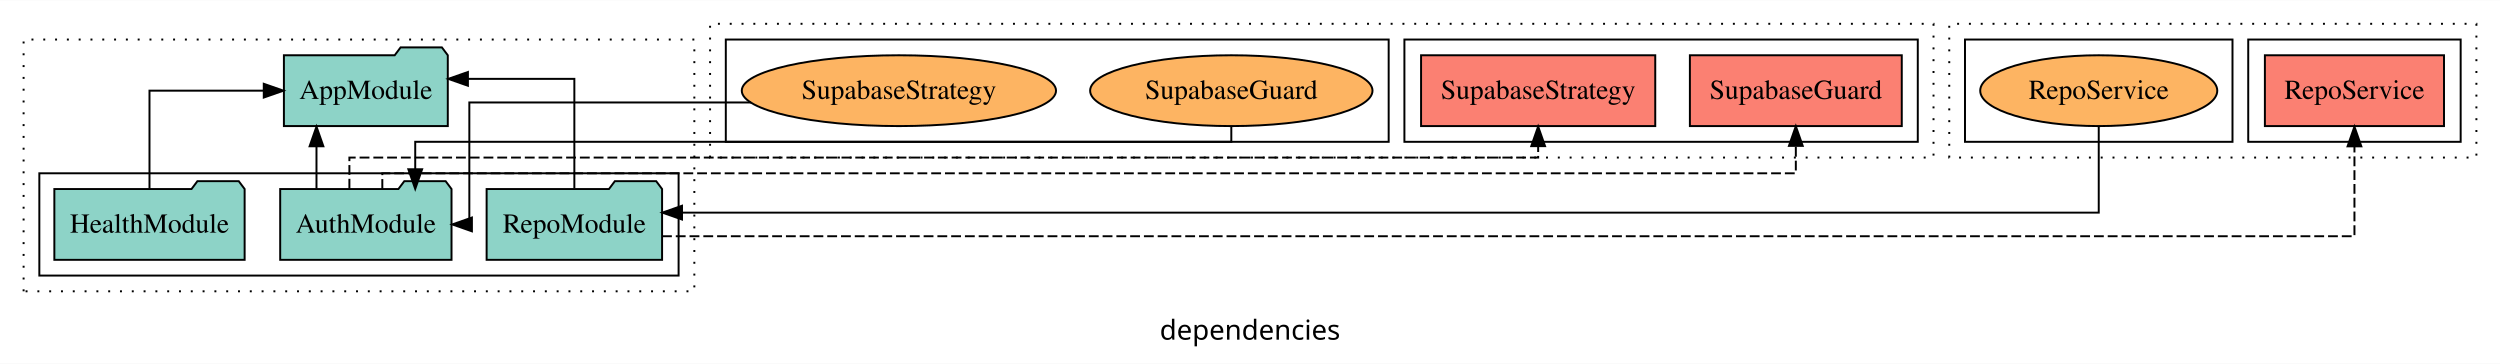
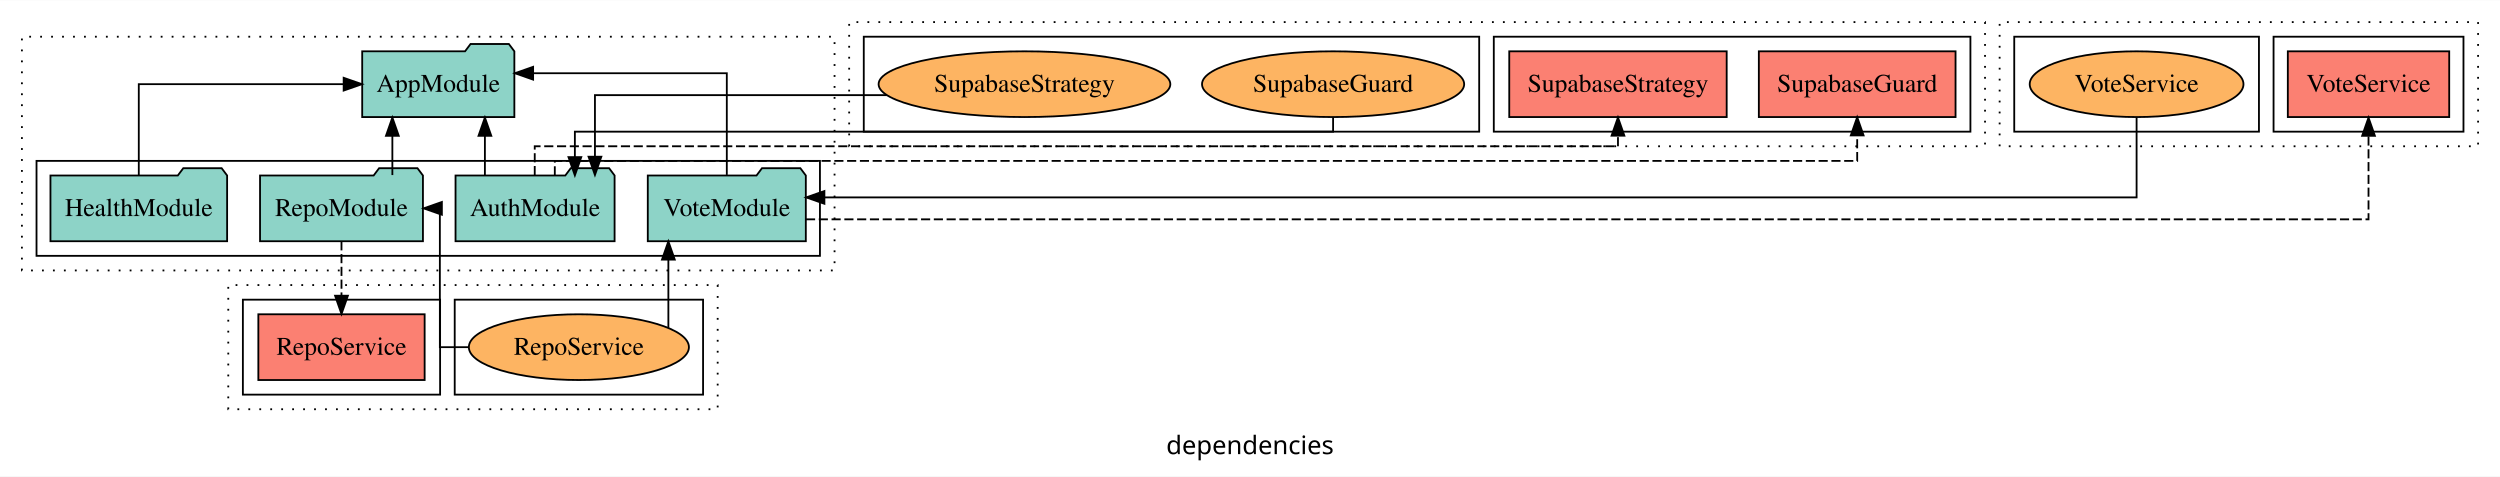
- <svg xmlns="http://www.w3.org/2000/svg" width="1271pt" height="185pt" viewBox="0.00 0.00 1271.00 184.80">
-   <g id="graph0" class="graph" transform="scale(1 1) rotate(0) translate(4 180.8)">
-     <polygon fill="white" stroke="transparent" points="-4,4 -4,-180.8 1267,-180.8 1267,4 -4,4" />
-     <text text-anchor="middle" x="631.5" y="-8.2" font-family="sans-serif" font-size="14.00">dependencies</text>
+ <svg xmlns="http://www.w3.org/2000/svg" width="1369pt" height="261pt" viewBox="0.00 0.00 1369.00 260.80">
+   <g id="graph0" class="graph" transform="scale(1 1) rotate(0) translate(4 256.8)">
+     <polygon fill="white" stroke="transparent" points="-4,4 -4,-256.8 1365,-256.8 1365,4 -4,4" />
+     <text text-anchor="middle" x="680.5" y="-8.2" font-family="sans-serif" font-size="14.00">dependencies</text>
    <g id="clust1" class="cluster">
-       <polygon fill="none" stroke="black" stroke-dasharray="1,5" points="8,-32.8 8,-160.8 349,-160.8 349,-32.8 8,-32.8" />
+       <polygon fill="none" stroke="black" stroke-dasharray="1,5" points="8,-108.8 8,-236.8 453,-236.8 453,-108.8 8,-108.8" />
    </g>
    <g id="clust3" class="cluster">
-       <polygon fill="none" stroke="black" points="16,-40.8 16,-92.8 341,-92.8 341,-40.8 16,-40.8" />
+       <polygon fill="none" stroke="black" points="16,-116.8 16,-168.8 445,-168.8 445,-116.8 16,-116.8" />
    </g>
    <g id="clust7" class="cluster">
-       <polygon fill="none" stroke="black" stroke-dasharray="1,5" points="357,-100.8 357,-168.8 979,-168.8 979,-100.8 357,-100.8" />
+       <polygon fill="none" stroke="black" stroke-dasharray="1,5" points="461,-176.8 461,-244.8 1083,-244.8 1083,-176.8 461,-176.8" />
    </g>
    <g id="clust10" class="cluster">
-       <polygon fill="none" stroke="black" points="710,-108.8 710,-160.8 971,-160.8 971,-108.8 710,-108.8" />
+       <polygon fill="none" stroke="black" points="814,-184.8 814,-236.8 1075,-236.8 1075,-184.8 814,-184.8" />
    </g>
    <g id="clust12" class="cluster">
-       <polygon fill="none" stroke="black" points="365,-108.8 365,-160.8 702,-160.8 702,-108.8 365,-108.8" />
+       <polygon fill="none" stroke="black" points="469,-184.8 469,-236.8 806,-236.8 806,-184.8 469,-184.8" />
    </g>
    <g id="clust19" class="cluster">
-       <polygon fill="none" stroke="black" stroke-dasharray="1,5" points="987,-100.8 987,-168.8 1255,-168.8 1255,-100.8 987,-100.8" />
+       <polygon fill="none" stroke="black" stroke-dasharray="1,5" points="121,-32.8 121,-100.8 389,-100.8 389,-32.8 121,-32.8" />
    </g>
    <g id="clust22" class="cluster">
-       <polygon fill="none" stroke="black" points="1139,-108.8 1139,-160.8 1247,-160.8 1247,-108.8 1139,-108.8" />
+       <polygon fill="none" stroke="black" points="129,-40.8 129,-92.8 237,-92.8 237,-40.8 129,-40.8" />
    </g>
    <g id="clust24" class="cluster">
-       <polygon fill="none" stroke="black" points="995,-108.8 995,-160.8 1131,-160.8 1131,-108.8 995,-108.8" />
+       <polygon fill="none" stroke="black" points="245,-40.8 245,-92.8 381,-92.8 381,-40.8 245,-40.8" />
+     </g>
+     <g id="clust25" class="cluster">
+       <polygon fill="none" stroke="black" stroke-dasharray="1,5" points="1091,-176.8 1091,-244.8 1353,-244.8 1353,-176.8 1091,-176.8" />
+     </g>
+     <g id="clust28" class="cluster">
+       <polygon fill="none" stroke="black" points="1241,-184.8 1241,-236.8 1345,-236.8 1345,-184.8 1241,-184.8" />
+     </g>
+     <g id="clust30" class="cluster">
+       <polygon fill="none" stroke="black" points="1099,-184.8 1099,-236.8 1233,-236.8 1233,-184.8 1099,-184.8" />
    </g>
    <g id="node1" class="node">
-       <polygon fill="#8dd3c7" stroke="black" points="225.55,-84.8 222.55,-88.8 201.55,-88.8 198.55,-84.8 138.45,-84.8 138.45,-48.8 225.55,-48.8 225.55,-84.8" />
-       <text text-anchor="middle" x="182" y="-62.6" font-family="Times,serif" font-size="14.00">AuthModule</text>
+       <polygon fill="#8dd3c7" stroke="black" points="332.55,-160.8 329.55,-164.8 308.55,-164.8 305.55,-160.8 245.45,-160.8 245.45,-124.8 332.55,-124.8 332.55,-160.8" />
+       <text text-anchor="middle" x="289" y="-138.6" font-family="Times,serif" font-size="14.00">AuthModule</text>
+     </g>
+     <g id="node5" class="node">
+       <polygon fill="#8dd3c7" stroke="black" points="277.66,-228.8 274.66,-232.8 253.66,-232.8 250.66,-228.8 194.34,-228.8 194.34,-192.8 277.66,-192.8 277.66,-228.8" />
+       <text text-anchor="middle" x="236" y="-206.6" font-family="Times,serif" font-size="14.00">AppModule</text>
+     </g>
+     <g id="edge1" class="edge">
+       <path fill="none" stroke="black" d="M261.53,-161.02C261.53,-161.02 261.53,-182.53 261.53,-182.53" />
+       <polygon fill="black" stroke="black" points="258.03,-182.53 261.53,-192.53 265.03,-182.53 258.03,-182.53" />
+     </g>
+     <g id="node6" class="node">
+       <polygon fill="#fb8072" stroke="black" points="1066.86,-228.8 959.14,-228.8 959.14,-192.8 1066.86,-192.8 1066.86,-228.8" />
+       <text text-anchor="middle" x="1013" y="-206.6" font-family="Times,serif" font-size="14.00">SupabaseGuard </text>
+     </g>
+     <g id="edge5" class="edge">
+       <path fill="none" stroke="black" stroke-dasharray="5,2" d="M299.81,-160.86C299.81,-165.29 299.81,-168.8 299.81,-168.8 299.81,-168.8 1013,-168.8 1013,-168.8 1013,-168.8 1013,-182.74 1013,-182.74" />
+       <polygon fill="black" stroke="black" points="1009.5,-182.74 1013,-192.74 1016.5,-182.74 1009.5,-182.74" />
+     </g>
+     <g id="node7" class="node">
+       <polygon fill="#fb8072" stroke="black" points="941.53,-228.8 822.47,-228.8 822.47,-192.8 941.53,-192.8 941.53,-228.8" />
+       <text text-anchor="middle" x="882" y="-206.6" font-family="Times,serif" font-size="14.00">SupabaseStrategy </text>
+     </g>
+     <g id="edge6" class="edge">
+       <path fill="none" stroke="black" stroke-dasharray="5,2" d="M288.82,-160.99C288.82,-169.08 288.82,-176.8 288.82,-176.8 288.82,-176.8 882,-176.8 882,-176.8 882,-176.8 882,-182.61 882,-182.61" />
+       <polygon fill="black" stroke="black" points="878.5,-182.61 882,-192.61 885.5,-182.61 878.5,-182.61" />
+     </g>
+     <g id="node2" class="node">
+       <polygon fill="#8dd3c7" stroke="black" points="120.37,-160.8 117.37,-164.8 96.37,-164.8 93.37,-160.8 23.63,-160.8 23.63,-124.8 120.37,-124.8 120.37,-160.8" />
+       <text text-anchor="middle" x="72" y="-138.6" font-family="Times,serif" font-size="14.00">HealthModule</text>
+     </g>
+     <g id="edge2" class="edge">
+       <path fill="none" stroke="black" d="M72,-161.02C72,-181.17 72,-210.8 72,-210.8 72,-210.8 184.19,-210.8 184.19,-210.8" />
+       <polygon fill="black" stroke="black" points="184.19,-214.3 194.19,-210.8 184.19,-207.3 184.19,-214.3" />
+     </g>
+     <g id="node3" class="node">
+       <polygon fill="#8dd3c7" stroke="black" points="227.6,-160.8 224.6,-164.8 203.6,-164.8 200.6,-160.8 138.4,-160.8 138.4,-124.8 227.6,-124.8 227.6,-160.8" />
+       <text text-anchor="middle" x="183" y="-138.6" font-family="Times,serif" font-size="14.00">RepoModule</text>
+     </g>
+     <g id="edge3" class="edge">
+       <path fill="none" stroke="black" d="M210.86,-161.02C210.86,-161.02 210.86,-182.53 210.86,-182.53" />
+       <polygon fill="black" stroke="black" points="207.36,-182.53 210.86,-192.53 214.36,-182.53 207.36,-182.53" />
+     </g>
+     <g id="node10" class="node">
+       <polygon fill="#fb8072" stroke="black" points="228.53,-84.8 137.47,-84.8 137.47,-48.8 228.53,-48.8 228.53,-84.8" />
+       <text text-anchor="middle" x="183" y="-62.6" font-family="Times,serif" font-size="14.00">RepoService </text>
+     </g>
+     <g id="edge9" class="edge">
+       <path fill="none" stroke="black" stroke-dasharray="5,2" d="M183,-124.79C183,-124.79 183,-94.95 183,-94.95" />
+       <polygon fill="black" stroke="black" points="186.5,-94.95 183,-84.95 179.5,-94.95 186.5,-94.95" />
    </g>
    <g id="node4" class="node">
-       <polygon fill="#8dd3c7" stroke="black" points="223.66,-152.8 220.66,-156.8 199.66,-156.8 196.66,-152.8 140.34,-152.8 140.34,-116.8 223.66,-116.8 223.66,-152.8" />
-       <text text-anchor="middle" x="182" y="-130.6" font-family="Times,serif" font-size="14.00">AppModule</text>
-     </g>
-     <g id="edge1" class="edge">
-       <path fill="none" stroke="black" d="M156.9,-85.02C156.9,-85.02 156.9,-106.53 156.9,-106.53" />
-       <polygon fill="black" stroke="black" points="153.4,-106.53 156.9,-116.53 160.4,-106.53 153.4,-106.53" />
-     </g>
-     <g id="node5" class="node">
-       <polygon fill="#fb8072" stroke="black" points="962.86,-152.8 855.14,-152.8 855.14,-116.8 962.86,-116.8 962.86,-152.8" />
-       <text text-anchor="middle" x="909" y="-130.6" font-family="Times,serif" font-size="14.00">SupabaseGuard </text>
+       <polygon fill="#8dd3c7" stroke="black" points="437.27,-160.8 434.27,-164.8 413.27,-164.8 410.27,-160.8 350.73,-160.8 350.73,-124.8 437.27,-124.8 437.27,-160.8" />
+       <text text-anchor="middle" x="394" y="-138.6" font-family="Times,serif" font-size="14.00">VoteModule</text>
    </g>
    <g id="edge4" class="edge">
-       <path fill="none" stroke="black" stroke-dasharray="5,2" d="M190.37,-84.86C190.37,-89.29 190.37,-92.8 190.37,-92.8 190.37,-92.8 909,-92.8 909,-92.8 909,-92.8 909,-106.74 909,-106.74" />
-       <polygon fill="black" stroke="black" points="905.5,-106.74 909,-116.74 912.5,-106.74 905.5,-106.74" />
+       <path fill="none" stroke="black" d="M394,-161.09C394,-183.01 394,-216.8 394,-216.8 394,-216.8 287.93,-216.8 287.93,-216.8" />
+       <polygon fill="black" stroke="black" points="287.93,-213.3 277.93,-216.8 287.93,-220.3 287.93,-213.3" />
    </g>
-     <g id="node6" class="node">
-       <polygon fill="#fb8072" stroke="black" points="837.53,-152.8 718.47,-152.8 718.47,-116.8 837.53,-116.8 837.53,-152.8" />
-       <text text-anchor="middle" x="778" y="-130.6" font-family="Times,serif" font-size="14.00">SupabaseStrategy </text>
+     <g id="node12" class="node">
+       <polygon fill="#fb8072" stroke="black" points="1337.19,-228.8 1248.81,-228.8 1248.81,-192.8 1337.19,-192.8 1337.19,-228.8" />
+       <text text-anchor="middle" x="1293" y="-206.6" font-family="Times,serif" font-size="14.00">VoteService </text>
    </g>
-     <g id="edge5" class="edge">
-       <path fill="none" stroke="black" stroke-dasharray="5,2" d="M173.63,-84.99C173.63,-93.08 173.63,-100.8 173.63,-100.8 173.63,-100.8 778,-100.8 778,-100.8 778,-100.8 778,-106.61 778,-106.61" />
-       <polygon fill="black" stroke="black" points="774.5,-106.61 778,-116.61 781.5,-106.61 774.5,-106.61" />
+     <g id="edge11" class="edge">
+       <path fill="none" stroke="black" stroke-dasharray="5,2" d="M437.36,-136.8C616.94,-136.8 1293,-136.8 1293,-136.8 1293,-136.8 1293,-182.51 1293,-182.51" />
+       <polygon fill="black" stroke="black" points="1289.5,-182.51 1293,-192.51 1296.5,-182.51 1289.5,-182.51" />
    </g>
-     <g id="node2" class="node">
-       <polygon fill="#8dd3c7" stroke="black" points="120.37,-84.8 117.37,-88.8 96.37,-88.8 93.37,-84.8 23.63,-84.8 23.63,-48.8 120.37,-48.8 120.37,-84.8" />
-       <text text-anchor="middle" x="72" y="-62.6" font-family="Times,serif" font-size="14.00">HealthModule</text>
+     <g id="node8" class="node">
+       <ellipse fill="#fdb462" stroke="black" cx="726" cy="-210.8" rx="71.78" ry="18" />
+       <text text-anchor="middle" x="726" y="-206.6" font-family="Times,serif" font-size="14.00">SupabaseGuard</text>
    </g>
-     <g id="edge2" class="edge">
-       <path fill="none" stroke="black" d="M72,-85.02C72,-105.17 72,-134.8 72,-134.8 72,-134.8 130.1,-134.8 130.1,-134.8" />
-       <polygon fill="black" stroke="black" points="130.1,-138.3 140.1,-134.8 130.1,-131.3 130.1,-138.3" />
-     </g>
-     <g id="node3" class="node">
-       <polygon fill="#8dd3c7" stroke="black" points="332.6,-84.8 329.6,-88.8 308.6,-88.8 305.6,-84.8 243.4,-84.8 243.4,-48.8 332.6,-48.8 332.6,-84.8" />
-       <text text-anchor="middle" x="288" y="-62.6" font-family="Times,serif" font-size="14.00">RepoModule</text>
-     </g>
-     <g id="edge3" class="edge">
-       <path fill="none" stroke="black" d="M288,-85.09C288,-107.01 288,-140.8 288,-140.8 288,-140.8 233.89,-140.8 233.89,-140.8" />
-       <polygon fill="black" stroke="black" points="233.89,-137.3 223.89,-140.8 233.89,-144.3 233.89,-137.3" />
+     <g id="edge7" class="edge">
+       <path fill="none" stroke="black" d="M726,-192.74C726,-188.31 726,-184.8 726,-184.8 726,-184.8 310.8,-184.8 310.8,-184.8 310.8,-184.8 310.8,-170.86 310.8,-170.86" />
+       <polygon fill="black" stroke="black" points="314.3,-170.86 310.8,-160.86 307.3,-170.86 314.3,-170.86" />
    </g>
    <g id="node9" class="node">
-       <polygon fill="#fb8072" stroke="black" points="1238.53,-152.8 1147.47,-152.8 1147.47,-116.8 1238.53,-116.8 1238.53,-152.8" />
-       <text text-anchor="middle" x="1193" y="-130.6" font-family="Times,serif" font-size="14.00">RepoService </text>
+       <ellipse fill="#fdb462" stroke="black" cx="557" cy="-210.8" rx="79.88" ry="18" />
+       <text text-anchor="middle" x="557" y="-206.6" font-family="Times,serif" font-size="14.00">SupabaseStrategy</text>
    </g>
    <g id="edge8" class="edge">
-       <path fill="none" stroke="black" stroke-dasharray="5,2" d="M332.57,-60.8C514.72,-60.8 1193,-60.8 1193,-60.8 1193,-60.8 1193,-106.51 1193,-106.51" />
-       <polygon fill="black" stroke="black" points="1189.5,-106.51 1193,-116.51 1196.5,-106.51 1189.5,-106.51" />
+       <path fill="none" stroke="black" d="M481.61,-204.8C412.81,-204.8 321.79,-204.8 321.79,-204.8 321.79,-204.8 321.79,-171.07 321.79,-171.07" />
+       <polygon fill="black" stroke="black" points="325.29,-171.07 321.79,-161.07 318.29,-171.07 325.29,-171.07" />
    </g>
-     <g id="node7" class="node">
-       <ellipse fill="#fdb462" stroke="black" cx="622" cy="-134.8" rx="71.78" ry="18" />
-       <text text-anchor="middle" x="622" y="-130.6" font-family="Times,serif" font-size="14.00">SupabaseGuard</text>
+     <g id="node11" class="node">
+       <ellipse fill="#fdb462" stroke="black" cx="313" cy="-66.8" rx="60.26" ry="18" />
+       <text text-anchor="middle" x="313" y="-62.6" font-family="Times,serif" font-size="14.00">RepoService</text>
    </g>
-     <g id="edge6" class="edge">
-       <path fill="none" stroke="black" d="M622,-116.74C622,-112.31 622,-108.8 622,-108.8 622,-108.8 207.1,-108.8 207.1,-108.8 207.1,-108.8 207.1,-94.86 207.1,-94.86" />
-       <polygon fill="black" stroke="black" points="210.6,-94.86 207.1,-84.86 203.6,-94.86 210.6,-94.86" />
+     <g id="edge10" class="edge">
+       <path fill="none" stroke="black" d="M252.28,-66.8C243.23,-66.8 236.87,-66.8 236.87,-66.8 236.87,-66.8 236.87,-142.8 236.87,-142.8 236.87,-142.8 235.98,-142.8 235.98,-142.8" />
+       <polygon fill="black" stroke="black" points="237.97,-139.3 227.97,-142.8 237.97,-146.3 237.97,-139.3" />
    </g>
-     <g id="node8" class="node">
-       <ellipse fill="#fdb462" stroke="black" cx="453" cy="-134.8" rx="79.88" ry="18" />
-       <text text-anchor="middle" x="453" y="-130.6" font-family="Times,serif" font-size="14.00">SupabaseStrategy</text>
+     <g id="edge12" class="edge">
+       <path fill="none" stroke="black" d="M362,-77.37C362,-77.37 362,-114.73 362,-114.73" />
+       <polygon fill="black" stroke="black" points="358.5,-114.73 362,-124.73 365.5,-114.73 358.5,-114.73" />
    </g>
-     <g id="edge7" class="edge">
-       <path fill="none" stroke="black" d="M377.84,-128.8C314.67,-128.8 234.61,-128.8 234.61,-128.8 234.61,-128.8 234.61,-66.8 234.61,-66.8 234.61,-66.8 233.74,-66.8 233.74,-66.8" />
-       <polygon fill="black" stroke="black" points="235.92,-63.3 225.92,-66.8 235.92,-70.3 235.92,-63.3" />
+     <g id="node13" class="node">
+       <ellipse fill="#fdb462" stroke="black" cx="1166" cy="-210.8" rx="58.53" ry="18" />
+       <text text-anchor="middle" x="1166" y="-206.6" font-family="Times,serif" font-size="14.00">VoteService</text>
    </g>
-     <g id="node10" class="node">
-       <ellipse fill="#fdb462" stroke="black" cx="1063" cy="-134.8" rx="60.26" ry="18" />
-       <text text-anchor="middle" x="1063" y="-130.6" font-family="Times,serif" font-size="14.00">RepoService</text>
-     </g>
-     <g id="edge9" class="edge">
-       <path fill="none" stroke="black" d="M1063,-116.53C1063,-98.24 1063,-72.8 1063,-72.8 1063,-72.8 342.73,-72.8 342.73,-72.8" />
-       <polygon fill="black" stroke="black" points="342.73,-69.3 332.73,-72.8 342.73,-76.3 342.73,-69.3" />
+     <g id="edge13" class="edge">
+       <path fill="none" stroke="black" d="M1166,-192.53C1166,-174.24 1166,-148.8 1166,-148.8 1166,-148.8 447.44,-148.8 447.44,-148.8" />
+       <polygon fill="black" stroke="black" points="447.44,-145.3 437.44,-148.8 447.44,-152.3 447.44,-145.3" />
    </g>
  </g>
</svg>
